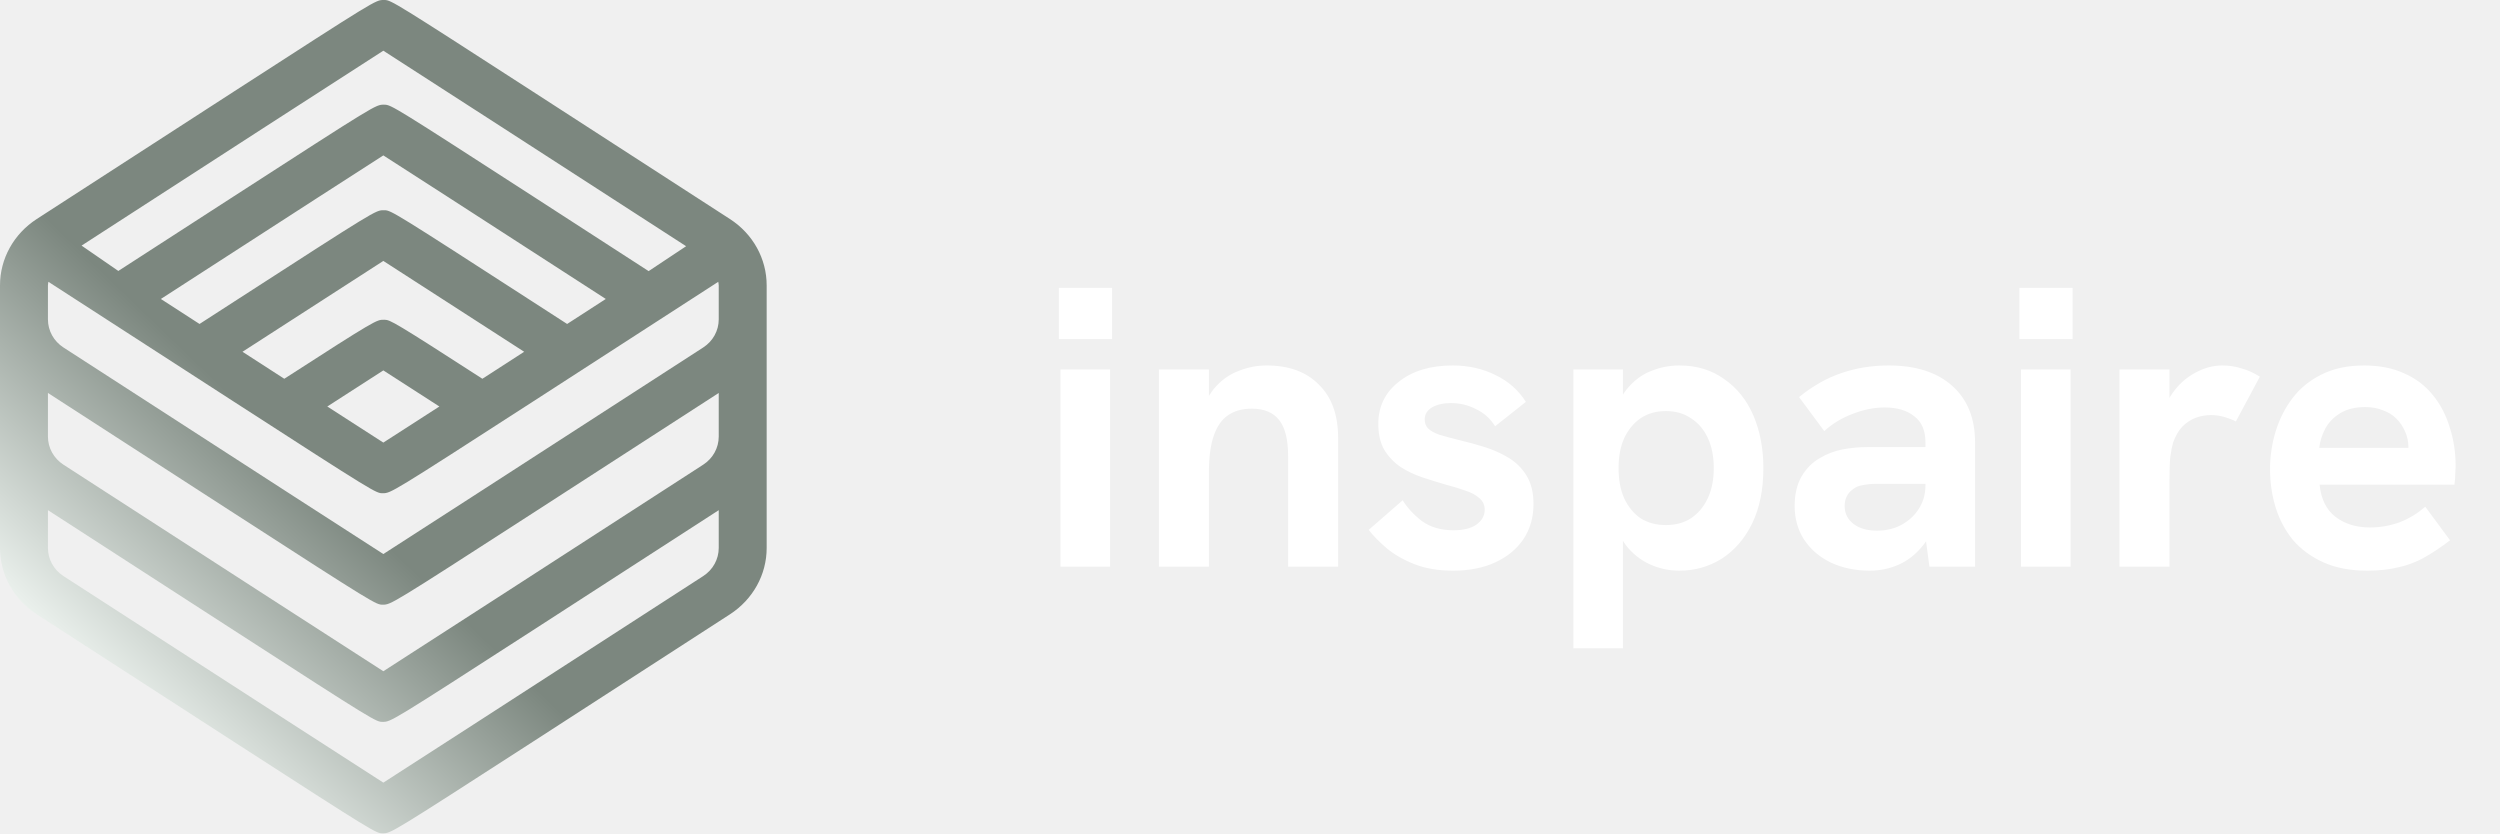
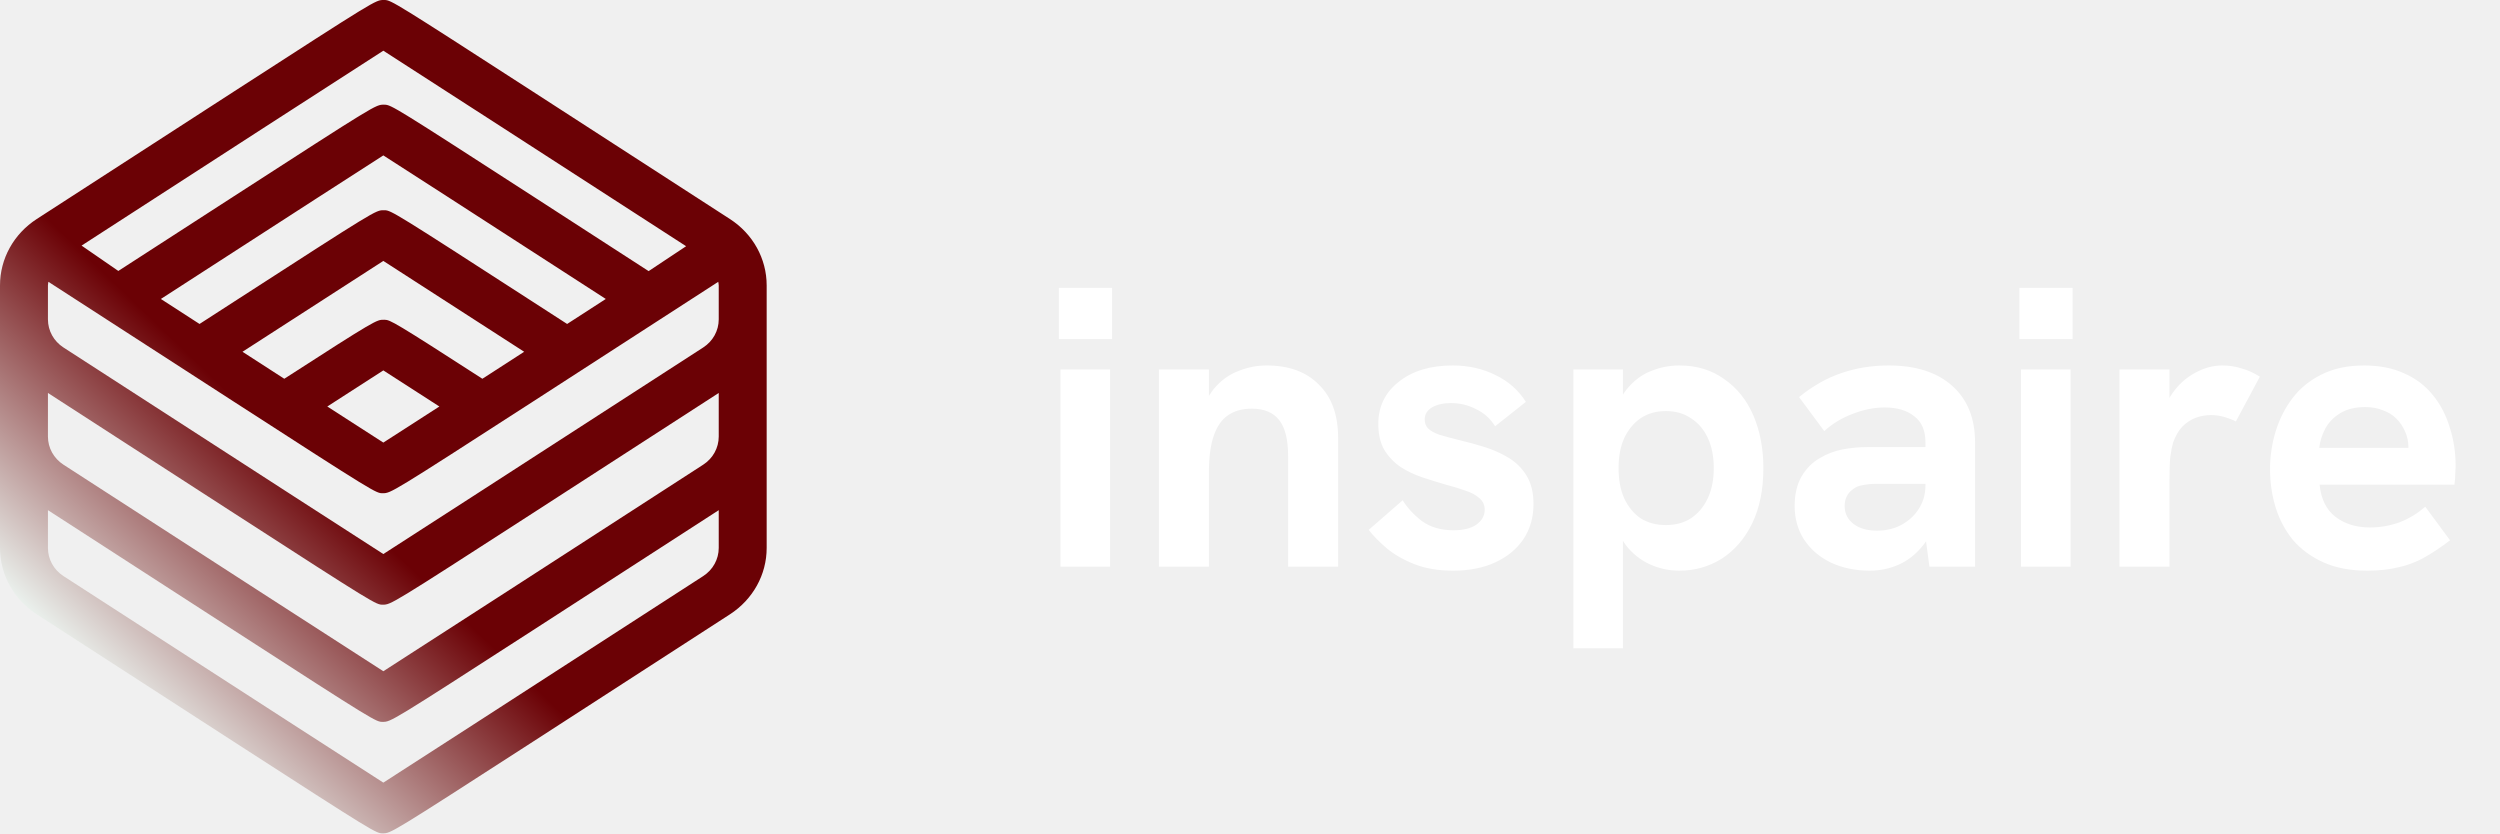
<svg xmlns="http://www.w3.org/2000/svg" width="150" height="50" viewBox="0 0 150 50" fill="none">
  <path d="M63.628 34V22.168H66.604V34H63.628ZM63.532 20.344V17.272H66.724V20.344H63.532ZM69.535 34V22.168H72.535V24.856L72.055 24.904C72.263 24.184 72.567 23.608 72.967 23.176C73.367 22.744 73.831 22.432 74.359 22.24C74.887 22.032 75.431 21.928 75.991 21.928C77.335 21.928 78.383 22.312 79.135 23.08C79.903 23.832 80.287 24.896 80.287 26.272V34H77.287V27.376C77.287 26.384 77.111 25.664 76.759 25.216C76.407 24.752 75.855 24.52 75.103 24.52C74.527 24.52 74.047 24.656 73.663 24.928C73.295 25.184 73.015 25.592 72.823 26.152C72.631 26.712 72.535 27.44 72.535 28.336V34H69.535ZM87.186 34.24C86.306 34.24 85.538 34.112 84.882 33.856C84.226 33.6 83.666 33.28 83.202 32.896C82.754 32.512 82.394 32.144 82.122 31.792L84.162 30.016C84.434 30.464 84.818 30.88 85.314 31.264C85.826 31.632 86.458 31.816 87.21 31.816C87.802 31.816 88.258 31.704 88.578 31.48C88.914 31.24 89.082 30.944 89.082 30.592C89.082 30.304 88.978 30.072 88.77 29.896C88.562 29.704 88.282 29.552 87.93 29.44C87.578 29.312 87.186 29.192 86.754 29.08C86.306 28.952 85.842 28.808 85.362 28.648C84.882 28.488 84.442 28.28 84.042 28.024C83.642 27.752 83.314 27.408 83.058 26.992C82.818 26.576 82.698 26.056 82.698 25.432C82.698 24.392 83.106 23.552 83.922 22.912C84.738 22.256 85.818 21.928 87.162 21.928C88.106 21.928 88.962 22.12 89.73 22.504C90.498 22.872 91.106 23.408 91.554 24.112L89.706 25.576C89.418 25.112 89.034 24.768 88.554 24.544C88.09 24.304 87.594 24.184 87.066 24.184C86.602 24.184 86.218 24.272 85.914 24.448C85.626 24.624 85.482 24.864 85.482 25.168C85.482 25.376 85.546 25.552 85.674 25.696C85.818 25.84 86.042 25.968 86.346 26.08C86.666 26.176 87.082 26.288 87.594 26.416C88.074 26.528 88.57 26.664 89.082 26.824C89.594 26.984 90.074 27.2 90.522 27.472C90.97 27.744 91.33 28.104 91.602 28.552C91.874 29 92.01 29.568 92.01 30.256C92.01 31.04 91.81 31.736 91.41 32.344C91.01 32.936 90.45 33.4 89.73 33.736C89.01 34.072 88.162 34.24 87.186 34.24ZM94.402 38.896V22.168H97.378V25.336L96.658 25.576C96.866 24.632 97.178 23.896 97.594 23.368C98.026 22.84 98.514 22.472 99.058 22.264C99.602 22.04 100.17 21.928 100.762 21.928C101.802 21.928 102.698 22.2 103.45 22.744C104.218 23.272 104.802 24 105.202 24.928C105.602 25.856 105.802 26.912 105.802 28.096C105.802 29.376 105.578 30.48 105.13 31.408C104.682 32.32 104.074 33.024 103.306 33.52C102.538 34 101.69 34.24 100.762 34.24C100.138 34.24 99.546 34.112 98.986 33.856C98.426 33.6 97.946 33.216 97.546 32.704C97.162 32.176 96.898 31.512 96.754 30.712L97.378 30.808V38.896H94.402ZM99.946 31.504C100.538 31.504 101.042 31.368 101.458 31.096C101.89 30.808 102.226 30.408 102.466 29.896C102.706 29.384 102.826 28.784 102.826 28.096C102.826 27.392 102.706 26.784 102.466 26.272C102.226 25.76 101.89 25.368 101.458 25.096C101.042 24.808 100.538 24.664 99.946 24.664C99.37 24.664 98.866 24.808 98.434 25.096C98.018 25.384 97.69 25.784 97.45 26.296C97.226 26.792 97.114 27.392 97.114 28.096C97.114 28.784 97.226 29.384 97.45 29.896C97.69 30.408 98.018 30.808 98.434 31.096C98.866 31.368 99.37 31.504 99.946 31.504ZM115.767 34L115.527 32.224V26.536C115.527 25.832 115.303 25.312 114.855 24.976C114.423 24.624 113.831 24.448 113.079 24.448C112.455 24.448 111.815 24.576 111.159 24.832C110.519 25.072 109.951 25.416 109.455 25.864L107.943 23.824C108.775 23.152 109.623 22.672 110.487 22.384C111.367 22.08 112.311 21.928 113.319 21.928C114.951 21.928 116.223 22.336 117.135 23.152C118.047 23.968 118.503 25.096 118.503 26.536V34H115.767ZM112.191 34.24C111.327 34.24 110.551 34.08 109.863 33.76C109.191 33.44 108.655 32.984 108.255 32.392C107.871 31.8 107.679 31.12 107.679 30.352C107.679 29.664 107.815 29.08 108.087 28.6C108.375 28.104 108.751 27.728 109.215 27.472C109.615 27.232 110.055 27.064 110.535 26.968C111.031 26.872 111.559 26.824 112.119 26.824H115.791V29.032H112.551C112.295 29.032 112.039 29.056 111.783 29.104C111.543 29.136 111.335 29.224 111.159 29.368C110.999 29.48 110.879 29.624 110.799 29.8C110.719 29.96 110.679 30.144 110.679 30.352C110.679 30.8 110.855 31.16 111.207 31.432C111.559 31.704 112.031 31.84 112.623 31.84C113.151 31.84 113.631 31.728 114.063 31.504C114.511 31.264 114.863 30.944 115.119 30.544C115.391 30.128 115.527 29.656 115.527 29.128L116.319 30.712C116.111 31.544 115.791 32.224 115.359 32.752C114.943 33.264 114.463 33.64 113.919 33.88C113.375 34.12 112.799 34.24 112.191 34.24ZM121.261 34V22.168H124.237V34H121.261ZM121.165 20.344V17.272H124.357V20.344H121.165ZM127.168 34V22.168H130.168V25.384L129.712 25.432C129.76 24.744 129.968 24.136 130.336 23.608C130.704 23.08 131.152 22.672 131.68 22.384C132.224 22.08 132.776 21.928 133.336 21.928C133.736 21.928 134.112 21.984 134.464 22.096C134.832 22.192 135.208 22.36 135.592 22.6L134.152 25.288C133.976 25.192 133.752 25.104 133.48 25.024C133.208 24.944 132.936 24.904 132.664 24.904C132.344 24.904 132.032 24.96 131.728 25.072C131.44 25.184 131.176 25.36 130.936 25.6C130.712 25.84 130.528 26.16 130.384 26.56C130.32 26.784 130.264 27.072 130.216 27.424C130.184 27.76 130.168 28.256 130.168 28.912V34H127.168ZM142.034 34.24C141.01 34.24 140.13 34.072 139.394 33.736C138.658 33.4 138.05 32.952 137.57 32.392C137.106 31.816 136.762 31.168 136.538 30.448C136.314 29.712 136.202 28.944 136.202 28.144C136.202 27.376 136.314 26.624 136.538 25.888C136.762 25.152 137.098 24.488 137.546 23.896C137.994 23.304 138.57 22.832 139.274 22.48C139.994 22.112 140.85 21.928 141.842 21.928C142.77 21.928 143.578 22.088 144.266 22.408C144.954 22.712 145.522 23.144 145.97 23.704C146.418 24.248 146.754 24.888 146.978 25.624C147.218 26.36 147.338 27.144 147.338 27.976C147.338 28.088 147.33 28.248 147.314 28.456C147.314 28.648 147.298 28.856 147.266 29.08H139.178C139.258 29.928 139.57 30.568 140.114 31C140.674 31.432 141.37 31.648 142.202 31.648C142.81 31.648 143.402 31.544 143.978 31.336C144.554 31.112 145.066 30.8 145.514 30.4L147.002 32.416C146.442 32.848 145.914 33.2 145.418 33.472C144.922 33.744 144.402 33.936 143.858 34.048C143.33 34.176 142.722 34.24 142.034 34.24ZM144.386 27.592C144.418 27.464 144.442 27.336 144.458 27.208C144.49 27.08 144.506 26.96 144.506 26.848C144.506 26.512 144.442 26.2 144.314 25.912C144.186 25.608 144.01 25.344 143.786 25.12C143.562 24.896 143.29 24.728 142.97 24.616C142.666 24.488 142.314 24.424 141.914 24.424C141.322 24.424 140.826 24.544 140.426 24.784C140.026 25.024 139.722 25.336 139.514 25.72C139.322 26.088 139.202 26.472 139.154 26.872H145.394L144.386 27.592Z" fill="white" />
  <path d="M2.206 36.861C4.684 38.463 9.674 41.689 14.046 44.516C22.553 50.01 22.564 50.003 22.972 50C23.454 49.996 23.45 50.007 31.954 44.516C36.326 41.689 41.316 38.463 43.794 36.861C45.174 35.967 46 34.48 46 32.877V19.162V17.645V17.123C46 15.523 45.177 14.033 43.794 13.14C41.316 11.537 36.326 8.311 31.954 5.484C23.773 0.198 23.461 0 23.075 0C23.06 0 23.043 0 23.028 0C22.539 -0.006 22.55 -0.006 14.046 5.484C9.674 8.311 4.684 11.537 2.206 13.14C0.826 14.033 0 15.52 0 17.123V18.173V19.159V32.874C0 34.477 0.823 35.967 2.206 36.861ZM23 3.042C25.429 4.601 33.277 9.672 41.167 14.773L38.918 16.267C36.73 14.852 34.259 13.256 31.957 11.765C23.777 6.48 23.465 6.282 23.078 6.282C23.064 6.282 23.046 6.282 23.032 6.282C22.543 6.275 22.553 6.275 14.05 11.765C11.748 13.252 9.284 14.845 7.099 16.257L4.894 14.736C12.759 9.648 20.575 4.597 23 3.042ZM28.943 22.726C23.695 19.339 23.408 19.186 23.075 19.186C23.06 19.186 23.043 19.186 23.028 19.186C22.606 19.179 22.543 19.186 17.057 22.726C16.27 22.218 15.425 21.672 14.55 21.106C19.589 17.852 21.957 16.325 23 15.656C24.043 16.325 26.422 17.859 31.45 21.106C30.575 21.672 29.73 22.214 28.943 22.726ZM26.362 24.39C24.872 25.351 23.706 26.102 23 26.555C22.294 26.102 21.128 25.351 19.638 24.39C21.365 23.275 22.401 22.61 23 22.224C23.596 22.606 24.642 23.281 26.362 24.39ZM34.028 19.438C33.33 18.988 32.635 18.538 31.954 18.098C23.773 12.812 23.461 12.614 23.075 12.614C23.06 12.614 23.043 12.614 23.028 12.614C22.539 12.608 22.55 12.608 14.046 18.098C13.369 18.538 12.667 18.988 11.972 19.438C11.213 18.951 10.44 18.449 9.652 17.938C18.174 12.43 21.663 10.18 23 9.324C24.337 10.18 27.844 12.441 36.347 17.938C35.56 18.449 34.787 18.951 34.028 19.438ZM2.876 17.975V17.123C2.876 17.051 2.894 16.98 2.904 16.908C5.543 18.616 10.05 21.529 14.046 24.11C22.553 29.604 22.564 29.6 22.972 29.594C23.454 29.587 23.45 29.6 31.954 24.11C35.95 21.529 40.457 18.613 43.096 16.908C43.103 16.98 43.124 17.048 43.124 17.123V17.358V19.162C43.124 19.841 42.777 20.471 42.191 20.85C29.326 29.167 24.61 32.209 23 33.242C21.39 32.209 16.674 29.167 3.809 20.85C3.223 20.471 2.876 19.841 2.876 19.162V17.975ZM2.876 23.578C5.511 25.283 10.036 28.206 14.046 30.797C22.553 36.291 22.564 36.284 22.972 36.281C23.454 36.277 23.45 36.288 31.954 30.797C35.965 28.206 40.489 25.283 43.124 23.578V26.194C43.124 26.872 42.777 27.503 42.191 27.882C33.968 33.202 25.535 38.648 23 40.274C20.465 38.648 12.032 33.198 3.809 27.882C3.223 27.503 2.876 26.872 2.876 26.194V23.578ZM2.876 30.61C5.511 32.315 10.036 35.237 14.046 37.829C22.553 43.323 22.564 43.319 22.972 43.312C23.454 43.306 23.45 43.319 31.954 37.829C35.965 35.237 40.489 32.312 43.124 30.61V32.877C43.124 33.556 42.777 34.187 42.191 34.566C29.326 42.883 24.61 45.925 23 46.958C21.39 45.925 16.674 42.883 3.809 34.566C3.223 34.187 2.876 33.556 2.876 32.877V30.61Z" fill="url(#paint0_linear_151_117)" />
  <defs>
    <linearGradient id="paint0_linear_151_117" x1="6.37" y1="40.992" x2="38.33" y2="7.758" gradientUnits="userSpaceOnUse">
      <stop stop-color="#EAF0EC" />
-       <stop offset="0.383" stop-color="#7C877F" />
-       <stop offset="1" stop-color="#7C877F" />
+       <stop offset="0.383" stop-color="#6b0105" />
+       <stop offset="1" stop-color="#6b0105" />
    </linearGradient>
  </defs>
</svg>
